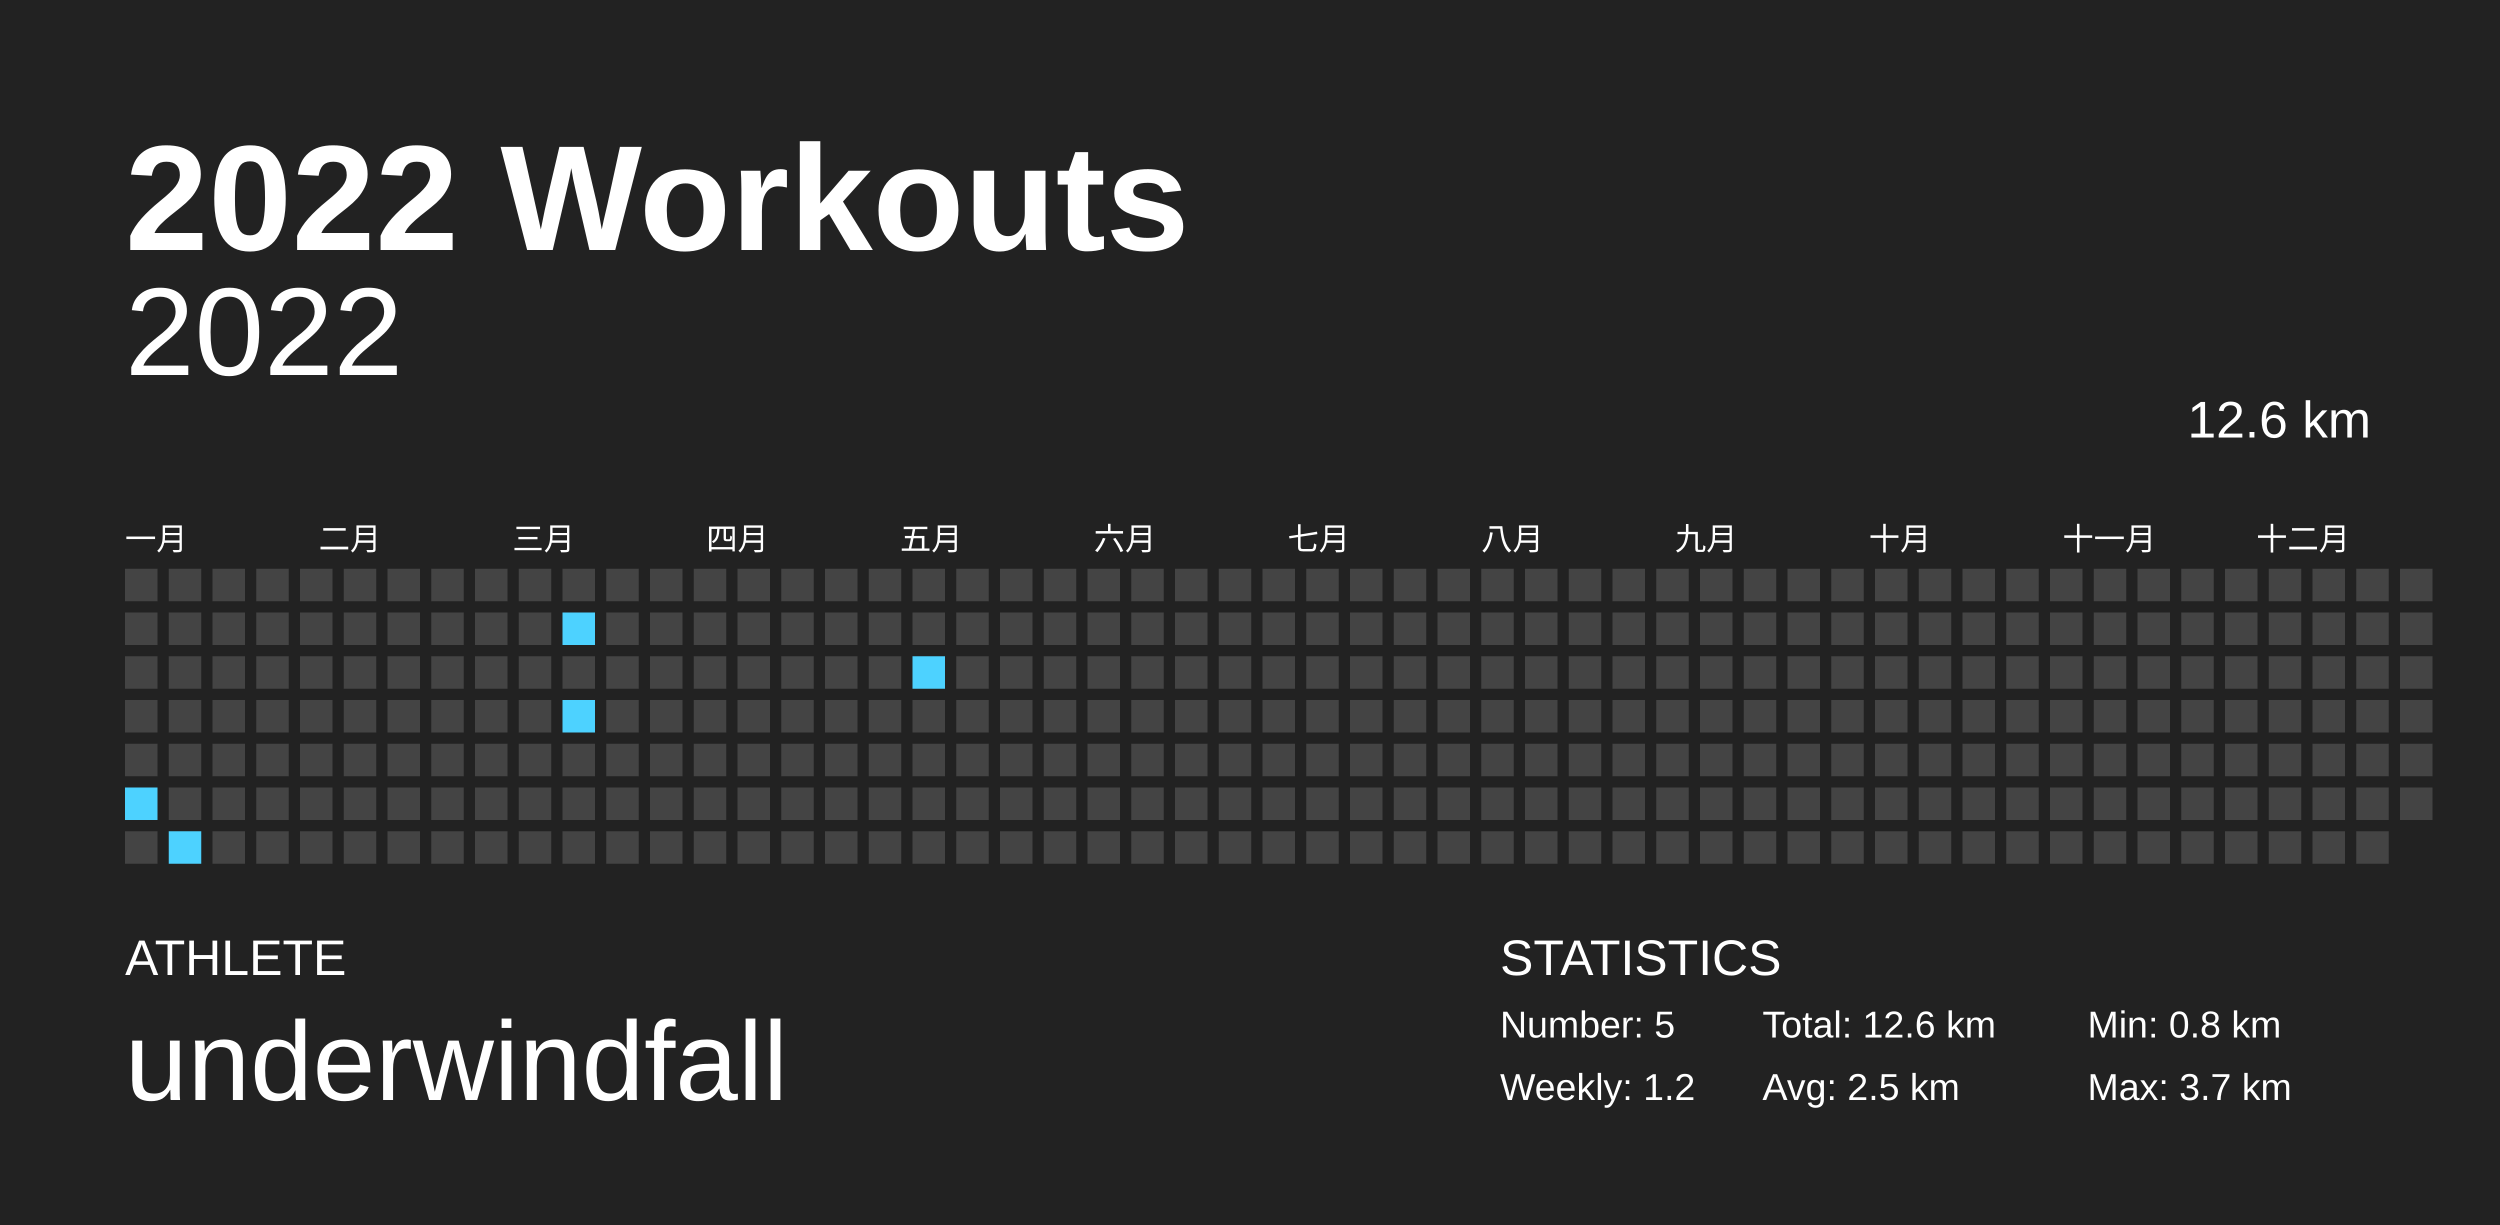
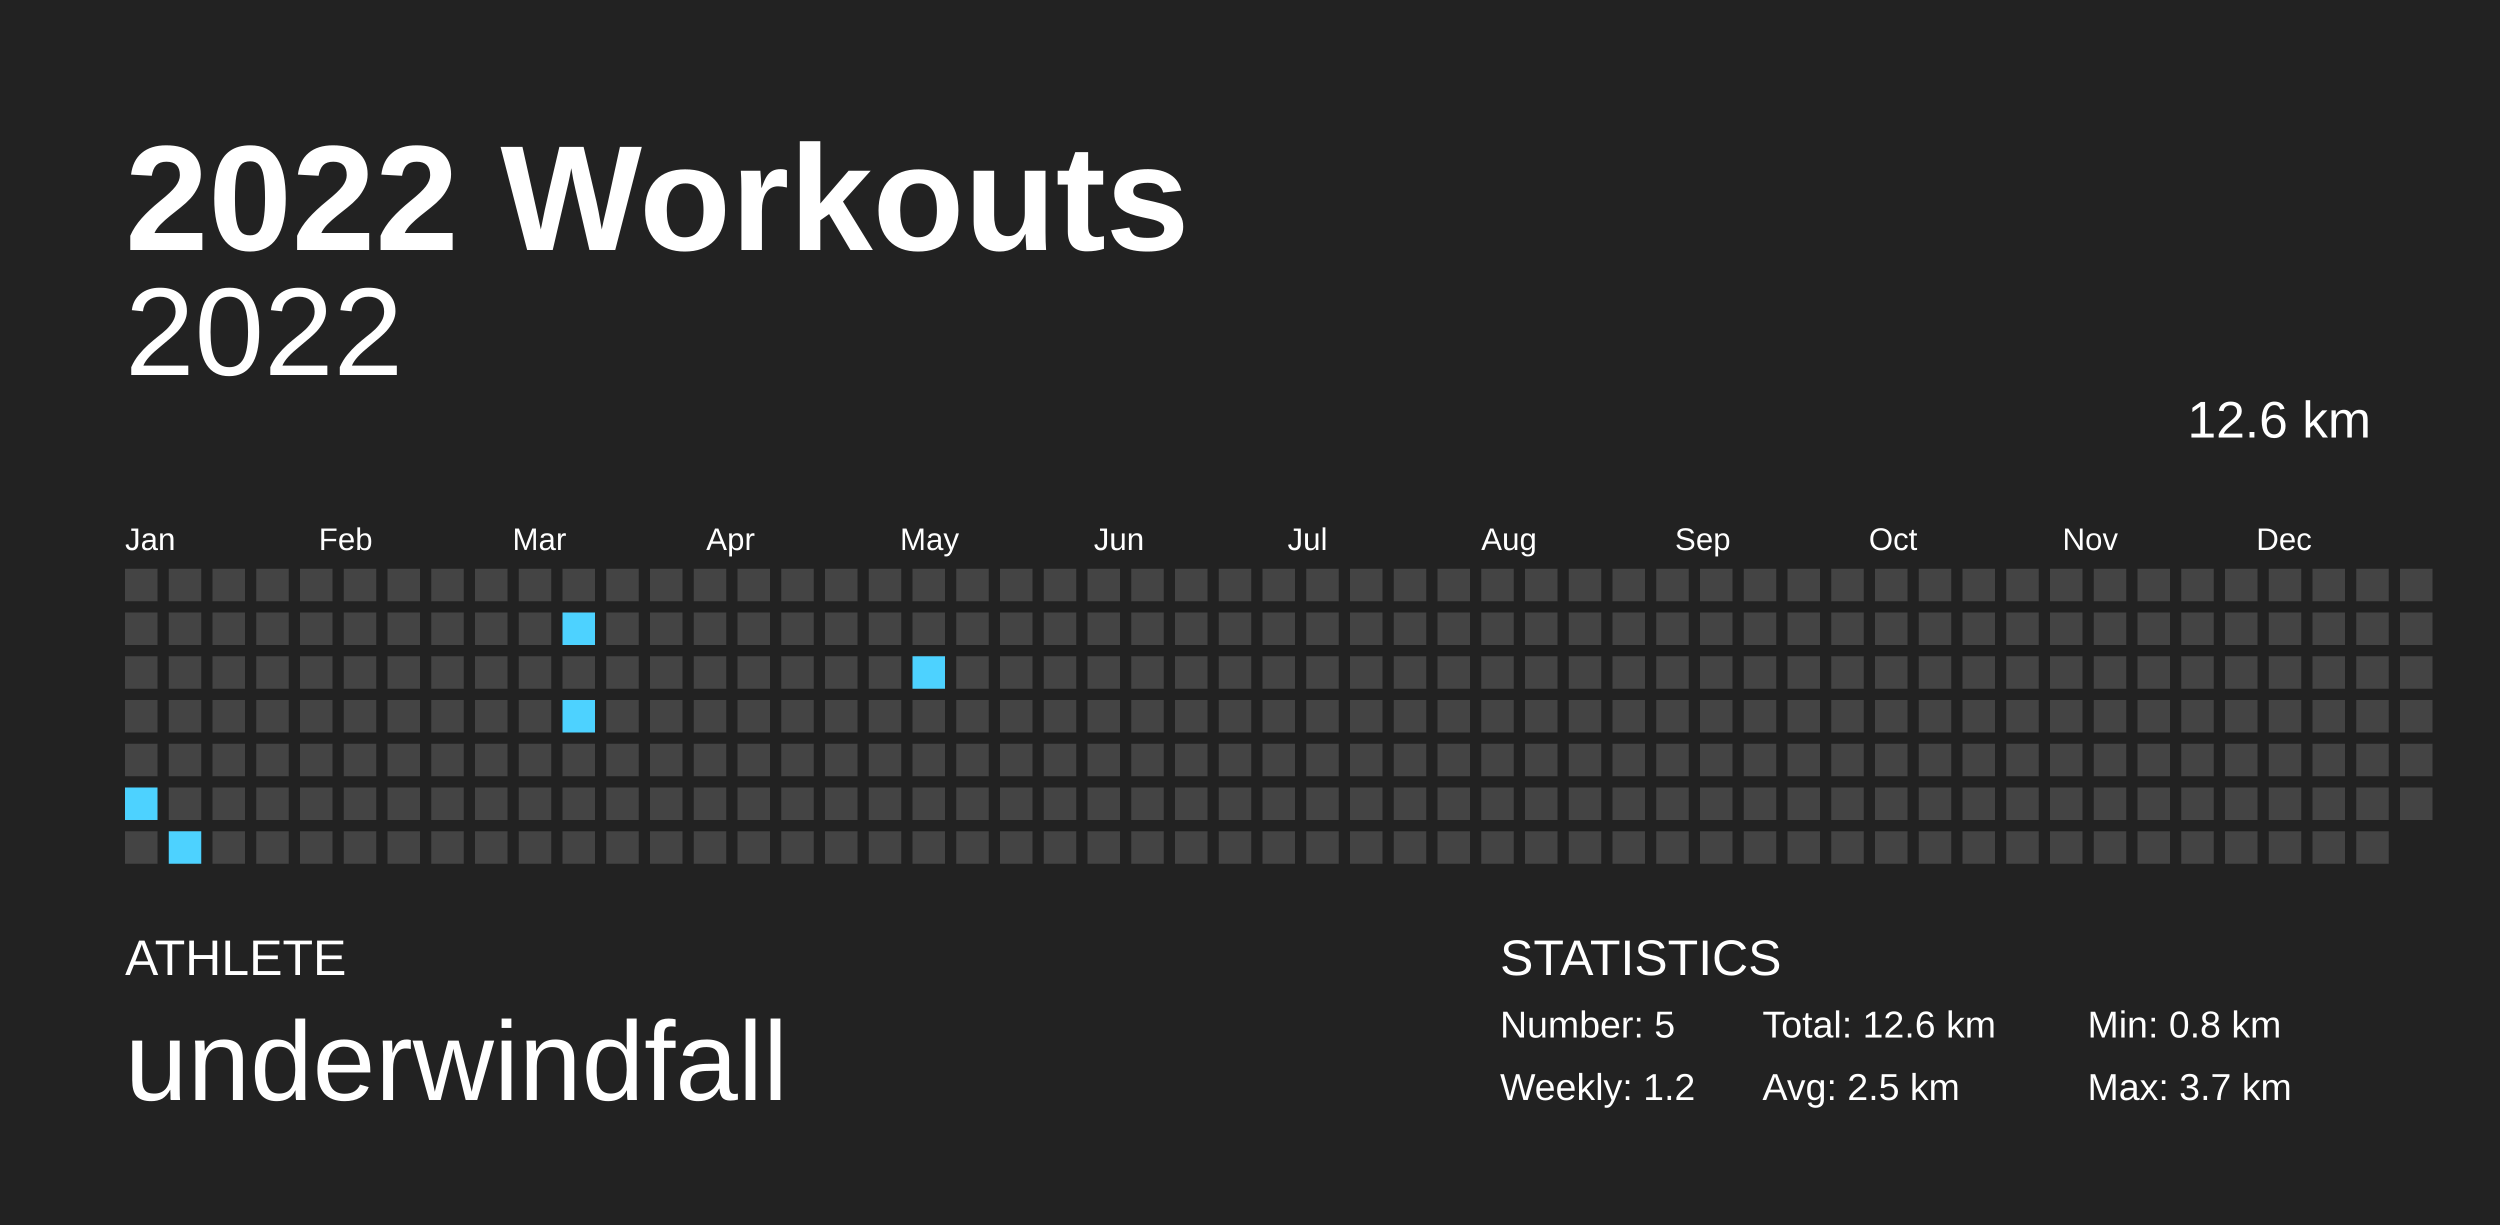
<svg xmlns="http://www.w3.org/2000/svg" baseProfile="full" height="98mm" version="1.1" viewBox="0,0,200,98" width="200mm">
  <defs />
  <rect fill="#222222" height="98" width="200" x="0" y="0" />
  <text fill="#FFFFFF" style="font-size:12px; font-family:Arial; font-weight:bold;" x="10" y="20">2022 Workouts</text>
  <text fill="#FFFFFF" style="font-size:4px; font-family:Arial" x="10" y="78">ATHLETE</text>
  <text fill="#FFFFFF" style="font-size:9px; font-family:Arial" x="10" y="88">underwindfall</text>
  <text fill="#FFFFFF" style="font-size:4px; font-family:Arial" x="120" y="78">STATISTICS</text>
  <text fill="#FFFFFF" style="font-size:3px; font-family:Arial" x="120" y="83">Number: 5</text>
  <text fill="#FFFFFF" style="font-size:3px; font-family:Arial" x="120" y="88">Weekly: 1.2</text>
  <text fill="#FFFFFF" style="font-size:3px; font-family:Arial" x="141" y="83">Total: 12.6 km</text>
  <text fill="#FFFFFF" style="font-size:3px; font-family:Arial" x="141" y="88">Avg: 2.5 km</text>
  <text fill="#FFFFFF" style="font-size:3px; font-family:Arial" x="167" y="83">Min: 0.8 km</text>
  <text fill="#FFFFFF" style="font-size:3px; font-family:Arial" x="167" y="88">Max: 3.7 km</text>
  <text alignment-baseline="hanging" fill="#FFFFFF" style="font-size:10.0px; font-family:Arial;" x="10" y="30">2022</text>
  <text alignment-baseline="hanging" fill="#FFFFFF" style="font-size:4.125px; font-family:Arial;" x="175" y="35">12.6 km</text>
-   <text fill="#FFFFFF" style="font-size:2.5px; font-family:Arial" x="10.0" y="44">一月</text>
-   <text fill="#FFFFFF" style="font-size:2.5px; font-family:Arial" x="25.5" y="44">二月</text>
-   <text fill="#FFFFFF" style="font-size:2.5px; font-family:Arial" x="41.0" y="44">三月</text>
-   <text fill="#FFFFFF" style="font-size:2.5px; font-family:Arial" x="56.5" y="44">四月</text>
-   <text fill="#FFFFFF" style="font-size:2.5px; font-family:Arial" x="72.0" y="44">五月</text>
-   <text fill="#FFFFFF" style="font-size:2.5px; font-family:Arial" x="87.5" y="44">六月</text>
-   <text fill="#FFFFFF" style="font-size:2.5px; font-family:Arial" x="103.0" y="44">七月</text>
-   <text fill="#FFFFFF" style="font-size:2.5px; font-family:Arial" x="118.5" y="44">八月</text>
-   <text fill="#FFFFFF" style="font-size:2.5px; font-family:Arial" x="134.0" y="44">九月</text>
-   <text fill="#FFFFFF" style="font-size:2.5px; font-family:Arial" x="149.5" y="44">十月</text>
-   <text fill="#FFFFFF" style="font-size:2.5px; font-family:Arial" x="165.0" y="44">十一月</text>
-   <text fill="#FFFFFF" style="font-size:2.5px; font-family:Arial" x="180.5" y="44">十二月</text>
+   <text fill="#FFFFFF" style="font-size:2.5px; font-family:Arial" x="10.0" y="44">Jan</text>
+   <text fill="#FFFFFF" style="font-size:2.5px; font-family:Arial" x="25.5" y="44">Feb</text>
+   <text fill="#FFFFFF" style="font-size:2.5px; font-family:Arial" x="41.0" y="44">Mar</text>
+   <text fill="#FFFFFF" style="font-size:2.5px; font-family:Arial" x="56.5" y="44">Apr</text>
+   <text fill="#FFFFFF" style="font-size:2.5px; font-family:Arial" x="72.0" y="44">May</text>
+   <text fill="#FFFFFF" style="font-size:2.5px; font-family:Arial" x="87.5" y="44">Jun</text>
+   <text fill="#FFFFFF" style="font-size:2.5px; font-family:Arial" x="103.0" y="44">Jul</text>
+   <text fill="#FFFFFF" style="font-size:2.5px; font-family:Arial" x="118.5" y="44">Aug</text>
+   <text fill="#FFFFFF" style="font-size:2.5px; font-family:Arial" x="134.0" y="44">Sep</text>
+   <text fill="#FFFFFF" style="font-size:2.5px; font-family:Arial" x="149.5" y="44">Oct</text>
+   <text fill="#FFFFFF" style="font-size:2.5px; font-family:Arial" x="165.0" y="44">Nov</text>
+   <text fill="#FFFFFF" style="font-size:2.5px; font-family:Arial" x="180.5" y="44">Dec</text>
  <rect fill="#444444" height="2.6" width="2.6" x="10.0" y="45.5" />
  <rect fill="#444444" height="2.6" width="2.6" x="10.0" y="49.0" />
  <rect fill="#444444" height="2.6" width="2.6" x="10.0" y="52.5" />
  <rect fill="#444444" height="2.6" width="2.6" x="10.0" y="56.0" />
  <rect fill="#444444" height="2.6" width="2.6" x="10.0" y="59.5" />
  <rect fill="#4dd2ff" height="2.6" width="2.6" x="10.0" y="63.0" />
  <rect fill="#444444" height="2.6" width="2.6" x="10.0" y="66.5" />
  <rect fill="#444444" height="2.6" width="2.6" x="13.5" y="45.5" />
  <rect fill="#444444" height="2.6" width="2.6" x="13.5" y="49.0" />
  <rect fill="#444444" height="2.6" width="2.6" x="13.5" y="52.5" />
  <rect fill="#444444" height="2.6" width="2.6" x="13.5" y="56.0" />
  <rect fill="#444444" height="2.6" width="2.6" x="13.5" y="59.5" />
  <rect fill="#444444" height="2.6" width="2.6" x="13.5" y="63.0" />
  <rect fill="#4dd2ff" height="2.6" width="2.6" x="13.5" y="66.5" />
  <rect fill="#444444" height="2.6" width="2.6" x="17.0" y="45.5" />
  <rect fill="#444444" height="2.6" width="2.6" x="17.0" y="49.0" />
  <rect fill="#444444" height="2.6" width="2.6" x="17.0" y="52.5" />
  <rect fill="#444444" height="2.6" width="2.6" x="17.0" y="56.0" />
  <rect fill="#444444" height="2.6" width="2.6" x="17.0" y="59.5" />
  <rect fill="#444444" height="2.6" width="2.6" x="17.0" y="63.0" />
  <rect fill="#444444" height="2.6" width="2.6" x="17.0" y="66.5" />
  <rect fill="#444444" height="2.6" width="2.6" x="20.5" y="45.5" />
  <rect fill="#444444" height="2.6" width="2.6" x="20.5" y="49.0" />
  <rect fill="#444444" height="2.6" width="2.6" x="20.5" y="52.5" />
  <rect fill="#444444" height="2.6" width="2.6" x="20.5" y="56.0" />
  <rect fill="#444444" height="2.6" width="2.6" x="20.5" y="59.5" />
  <rect fill="#444444" height="2.6" width="2.6" x="20.5" y="63.0" />
  <rect fill="#444444" height="2.6" width="2.6" x="20.5" y="66.5" />
  <rect fill="#444444" height="2.6" width="2.6" x="24.0" y="45.5" />
  <rect fill="#444444" height="2.6" width="2.6" x="24.0" y="49.0" />
  <rect fill="#444444" height="2.6" width="2.6" x="24.0" y="52.5" />
  <rect fill="#444444" height="2.6" width="2.6" x="24.0" y="56.0" />
  <rect fill="#444444" height="2.6" width="2.6" x="24.0" y="59.5" />
  <rect fill="#444444" height="2.6" width="2.6" x="24.0" y="63.0" />
  <rect fill="#444444" height="2.6" width="2.6" x="24.0" y="66.5" />
  <rect fill="#444444" height="2.6" width="2.6" x="27.5" y="45.5" />
  <rect fill="#444444" height="2.6" width="2.6" x="27.5" y="49.0" />
  <rect fill="#444444" height="2.6" width="2.6" x="27.5" y="52.5" />
  <rect fill="#444444" height="2.6" width="2.6" x="27.5" y="56.0" />
  <rect fill="#444444" height="2.6" width="2.6" x="27.5" y="59.5" />
  <rect fill="#444444" height="2.6" width="2.6" x="27.5" y="63.0" />
  <rect fill="#444444" height="2.6" width="2.6" x="27.5" y="66.5" />
  <rect fill="#444444" height="2.6" width="2.6" x="31.0" y="45.5" />
  <rect fill="#444444" height="2.6" width="2.6" x="31.0" y="49.0" />
  <rect fill="#444444" height="2.6" width="2.6" x="31.0" y="52.5" />
  <rect fill="#444444" height="2.6" width="2.6" x="31.0" y="56.0" />
  <rect fill="#444444" height="2.6" width="2.6" x="31.0" y="59.5" />
  <rect fill="#444444" height="2.6" width="2.6" x="31.0" y="63.0" />
  <rect fill="#444444" height="2.6" width="2.6" x="31.0" y="66.5" />
  <rect fill="#444444" height="2.6" width="2.6" x="34.5" y="45.5" />
  <rect fill="#444444" height="2.6" width="2.6" x="34.5" y="49.0" />
  <rect fill="#444444" height="2.6" width="2.6" x="34.5" y="52.5" />
  <rect fill="#444444" height="2.6" width="2.6" x="34.5" y="56.0" />
  <rect fill="#444444" height="2.6" width="2.6" x="34.5" y="59.5" />
  <rect fill="#444444" height="2.6" width="2.6" x="34.5" y="63.0" />
  <rect fill="#444444" height="2.6" width="2.6" x="34.5" y="66.5" />
  <rect fill="#444444" height="2.6" width="2.6" x="38.0" y="45.5" />
  <rect fill="#444444" height="2.6" width="2.6" x="38.0" y="49.0" />
  <rect fill="#444444" height="2.6" width="2.6" x="38.0" y="52.5" />
  <rect fill="#444444" height="2.6" width="2.6" x="38.0" y="56.0" />
  <rect fill="#444444" height="2.6" width="2.6" x="38.0" y="59.5" />
  <rect fill="#444444" height="2.6" width="2.6" x="38.0" y="63.0" />
  <rect fill="#444444" height="2.6" width="2.6" x="38.0" y="66.5" />
  <rect fill="#444444" height="2.6" width="2.6" x="41.5" y="45.5" />
  <rect fill="#444444" height="2.6" width="2.6" x="41.5" y="49.0" />
  <rect fill="#444444" height="2.6" width="2.6" x="41.5" y="52.5" />
  <rect fill="#444444" height="2.6" width="2.6" x="41.5" y="56.0" />
  <rect fill="#444444" height="2.6" width="2.6" x="41.5" y="59.5" />
  <rect fill="#444444" height="2.6" width="2.6" x="41.5" y="63.0" />
  <rect fill="#444444" height="2.6" width="2.6" x="41.5" y="66.5" />
  <rect fill="#444444" height="2.6" width="2.6" x="45.0" y="45.5" />
  <rect fill="#4dd2ff" height="2.6" width="2.6" x="45.0" y="49.0" />
  <rect fill="#444444" height="2.6" width="2.6" x="45.0" y="52.5" />
  <rect fill="#4dd2ff" height="2.6" width="2.6" x="45.0" y="56.0" />
  <rect fill="#444444" height="2.6" width="2.6" x="45.0" y="59.5" />
  <rect fill="#444444" height="2.6" width="2.6" x="45.0" y="63.0" />
  <rect fill="#444444" height="2.6" width="2.6" x="45.0" y="66.5" />
  <rect fill="#444444" height="2.6" width="2.6" x="48.5" y="45.5" />
  <rect fill="#444444" height="2.6" width="2.6" x="48.5" y="49.0" />
  <rect fill="#444444" height="2.6" width="2.6" x="48.5" y="52.5" />
  <rect fill="#444444" height="2.6" width="2.6" x="48.5" y="56.0" />
  <rect fill="#444444" height="2.6" width="2.6" x="48.5" y="59.5" />
  <rect fill="#444444" height="2.6" width="2.6" x="48.5" y="63.0" />
  <rect fill="#444444" height="2.6" width="2.6" x="48.5" y="66.5" />
  <rect fill="#444444" height="2.6" width="2.6" x="52.0" y="45.5" />
  <rect fill="#444444" height="2.6" width="2.6" x="52.0" y="49.0" />
  <rect fill="#444444" height="2.6" width="2.6" x="52.0" y="52.5" />
  <rect fill="#444444" height="2.6" width="2.6" x="52.0" y="56.0" />
  <rect fill="#444444" height="2.6" width="2.6" x="52.0" y="59.5" />
  <rect fill="#444444" height="2.6" width="2.6" x="52.0" y="63.0" />
  <rect fill="#444444" height="2.6" width="2.6" x="52.0" y="66.5" />
  <rect fill="#444444" height="2.6" width="2.6" x="55.5" y="45.5" />
  <rect fill="#444444" height="2.6" width="2.6" x="55.5" y="49.0" />
  <rect fill="#444444" height="2.6" width="2.6" x="55.5" y="52.5" />
  <rect fill="#444444" height="2.6" width="2.6" x="55.5" y="56.0" />
  <rect fill="#444444" height="2.6" width="2.6" x="55.5" y="59.5" />
  <rect fill="#444444" height="2.6" width="2.6" x="55.5" y="63.0" />
  <rect fill="#444444" height="2.6" width="2.6" x="55.5" y="66.5" />
  <rect fill="#444444" height="2.6" width="2.6" x="59.0" y="45.5" />
  <rect fill="#444444" height="2.6" width="2.6" x="59.0" y="49.0" />
  <rect fill="#444444" height="2.6" width="2.6" x="59.0" y="52.5" />
  <rect fill="#444444" height="2.6" width="2.6" x="59.0" y="56.0" />
  <rect fill="#444444" height="2.6" width="2.6" x="59.0" y="59.5" />
  <rect fill="#444444" height="2.6" width="2.6" x="59.0" y="63.0" />
  <rect fill="#444444" height="2.6" width="2.6" x="59.0" y="66.5" />
  <rect fill="#444444" height="2.6" width="2.6" x="62.5" y="45.5" />
  <rect fill="#444444" height="2.6" width="2.6" x="62.5" y="49.0" />
  <rect fill="#444444" height="2.6" width="2.6" x="62.5" y="52.5" />
  <rect fill="#444444" height="2.6" width="2.6" x="62.5" y="56.0" />
  <rect fill="#444444" height="2.6" width="2.6" x="62.5" y="59.5" />
  <rect fill="#444444" height="2.6" width="2.6" x="62.5" y="63.0" />
  <rect fill="#444444" height="2.6" width="2.6" x="62.5" y="66.5" />
  <rect fill="#444444" height="2.6" width="2.6" x="66.0" y="45.5" />
  <rect fill="#444444" height="2.6" width="2.6" x="66.0" y="49.0" />
  <rect fill="#444444" height="2.6" width="2.6" x="66.0" y="52.5" />
  <rect fill="#444444" height="2.6" width="2.6" x="66.0" y="56.0" />
  <rect fill="#444444" height="2.6" width="2.6" x="66.0" y="59.5" />
  <rect fill="#444444" height="2.6" width="2.6" x="66.0" y="63.0" />
  <rect fill="#444444" height="2.6" width="2.6" x="66.0" y="66.5" />
  <rect fill="#444444" height="2.6" width="2.6" x="69.5" y="45.5" />
  <rect fill="#444444" height="2.6" width="2.6" x="69.5" y="49.0" />
  <rect fill="#444444" height="2.6" width="2.6" x="69.5" y="52.5" />
  <rect fill="#444444" height="2.6" width="2.6" x="69.5" y="56.0" />
  <rect fill="#444444" height="2.6" width="2.6" x="69.5" y="59.5" />
  <rect fill="#444444" height="2.6" width="2.6" x="69.5" y="63.0" />
  <rect fill="#444444" height="2.6" width="2.6" x="69.5" y="66.5" />
  <rect fill="#444444" height="2.6" width="2.6" x="73.0" y="45.5" />
  <rect fill="#444444" height="2.6" width="2.6" x="73.0" y="49.0" />
  <rect fill="#4dd2ff" height="2.6" width="2.6" x="73.0" y="52.5" />
  <rect fill="#444444" height="2.6" width="2.6" x="73.0" y="56.0" />
  <rect fill="#444444" height="2.6" width="2.6" x="73.0" y="59.5" />
  <rect fill="#444444" height="2.6" width="2.6" x="73.0" y="63.0" />
  <rect fill="#444444" height="2.6" width="2.6" x="73.0" y="66.5" />
  <rect fill="#444444" height="2.6" width="2.6" x="76.5" y="45.5" />
  <rect fill="#444444" height="2.6" width="2.6" x="76.5" y="49.0" />
  <rect fill="#444444" height="2.6" width="2.6" x="76.5" y="52.5" />
  <rect fill="#444444" height="2.6" width="2.6" x="76.5" y="56.0" />
  <rect fill="#444444" height="2.6" width="2.6" x="76.5" y="59.5" />
  <rect fill="#444444" height="2.6" width="2.6" x="76.5" y="63.0" />
  <rect fill="#444444" height="2.6" width="2.6" x="76.5" y="66.5" />
  <rect fill="#444444" height="2.6" width="2.6" x="80.0" y="45.5" />
  <rect fill="#444444" height="2.6" width="2.6" x="80.0" y="49.0" />
  <rect fill="#444444" height="2.6" width="2.6" x="80.0" y="52.5" />
  <rect fill="#444444" height="2.6" width="2.6" x="80.0" y="56.0" />
  <rect fill="#444444" height="2.6" width="2.6" x="80.0" y="59.5" />
  <rect fill="#444444" height="2.6" width="2.6" x="80.0" y="63.0" />
  <rect fill="#444444" height="2.6" width="2.6" x="80.0" y="66.5" />
  <rect fill="#444444" height="2.6" width="2.6" x="83.5" y="45.5" />
  <rect fill="#444444" height="2.6" width="2.6" x="83.5" y="49.0" />
  <rect fill="#444444" height="2.6" width="2.6" x="83.5" y="52.5" />
  <rect fill="#444444" height="2.6" width="2.6" x="83.5" y="56.0" />
  <rect fill="#444444" height="2.6" width="2.6" x="83.5" y="59.5" />
  <rect fill="#444444" height="2.6" width="2.6" x="83.5" y="63.0" />
  <rect fill="#444444" height="2.6" width="2.6" x="83.5" y="66.5" />
  <rect fill="#444444" height="2.6" width="2.6" x="87.0" y="45.5" />
  <rect fill="#444444" height="2.6" width="2.6" x="87.0" y="49.0" />
  <rect fill="#444444" height="2.6" width="2.6" x="87.0" y="52.5" />
  <rect fill="#444444" height="2.6" width="2.6" x="87.0" y="56.0" />
  <rect fill="#444444" height="2.6" width="2.6" x="87.0" y="59.5" />
  <rect fill="#444444" height="2.6" width="2.6" x="87.0" y="63.0" />
  <rect fill="#444444" height="2.6" width="2.6" x="87.0" y="66.5" />
  <rect fill="#444444" height="2.6" width="2.6" x="90.5" y="45.5" />
  <rect fill="#444444" height="2.6" width="2.6" x="90.5" y="49.0" />
  <rect fill="#444444" height="2.6" width="2.6" x="90.5" y="52.5" />
  <rect fill="#444444" height="2.6" width="2.6" x="90.5" y="56.0" />
  <rect fill="#444444" height="2.6" width="2.6" x="90.5" y="59.5" />
  <rect fill="#444444" height="2.6" width="2.6" x="90.5" y="63.0" />
  <rect fill="#444444" height="2.6" width="2.6" x="90.5" y="66.5" />
  <rect fill="#444444" height="2.6" width="2.6" x="94.0" y="45.5" />
  <rect fill="#444444" height="2.6" width="2.6" x="94.0" y="49.0" />
  <rect fill="#444444" height="2.6" width="2.6" x="94.0" y="52.5" />
  <rect fill="#444444" height="2.6" width="2.6" x="94.0" y="56.0" />
  <rect fill="#444444" height="2.6" width="2.6" x="94.0" y="59.5" />
  <rect fill="#444444" height="2.6" width="2.6" x="94.0" y="63.0" />
  <rect fill="#444444" height="2.6" width="2.6" x="94.0" y="66.5" />
  <rect fill="#444444" height="2.6" width="2.6" x="97.5" y="45.5" />
  <rect fill="#444444" height="2.6" width="2.6" x="97.5" y="49.0" />
  <rect fill="#444444" height="2.6" width="2.6" x="97.5" y="52.5" />
  <rect fill="#444444" height="2.6" width="2.6" x="97.5" y="56.0" />
  <rect fill="#444444" height="2.6" width="2.6" x="97.5" y="59.5" />
  <rect fill="#444444" height="2.6" width="2.6" x="97.5" y="63.0" />
  <rect fill="#444444" height="2.6" width="2.6" x="97.5" y="66.5" />
  <rect fill="#444444" height="2.6" width="2.6" x="101.0" y="45.5" />
  <rect fill="#444444" height="2.6" width="2.6" x="101.0" y="49.0" />
  <rect fill="#444444" height="2.6" width="2.6" x="101.0" y="52.5" />
  <rect fill="#444444" height="2.6" width="2.6" x="101.0" y="56.0" />
  <rect fill="#444444" height="2.6" width="2.6" x="101.0" y="59.5" />
  <rect fill="#444444" height="2.6" width="2.6" x="101.0" y="63.0" />
  <rect fill="#444444" height="2.6" width="2.6" x="101.0" y="66.5" />
  <rect fill="#444444" height="2.6" width="2.6" x="104.5" y="45.5" />
  <rect fill="#444444" height="2.6" width="2.6" x="104.5" y="49.0" />
  <rect fill="#444444" height="2.6" width="2.6" x="104.5" y="52.5" />
  <rect fill="#444444" height="2.6" width="2.6" x="104.5" y="56.0" />
  <rect fill="#444444" height="2.6" width="2.6" x="104.5" y="59.5" />
  <rect fill="#444444" height="2.6" width="2.6" x="104.5" y="63.0" />
  <rect fill="#444444" height="2.6" width="2.6" x="104.5" y="66.5" />
  <rect fill="#444444" height="2.6" width="2.6" x="108.0" y="45.5" />
  <rect fill="#444444" height="2.6" width="2.6" x="108.0" y="49.0" />
  <rect fill="#444444" height="2.6" width="2.6" x="108.0" y="52.5" />
  <rect fill="#444444" height="2.6" width="2.6" x="108.0" y="56.0" />
  <rect fill="#444444" height="2.6" width="2.6" x="108.0" y="59.5" />
  <rect fill="#444444" height="2.6" width="2.6" x="108.0" y="63.0" />
  <rect fill="#444444" height="2.6" width="2.6" x="108.0" y="66.5" />
  <rect fill="#444444" height="2.6" width="2.6" x="111.5" y="45.5" />
  <rect fill="#444444" height="2.6" width="2.6" x="111.5" y="49.0" />
  <rect fill="#444444" height="2.6" width="2.6" x="111.5" y="52.5" />
  <rect fill="#444444" height="2.6" width="2.6" x="111.5" y="56.0" />
  <rect fill="#444444" height="2.6" width="2.6" x="111.5" y="59.5" />
  <rect fill="#444444" height="2.6" width="2.6" x="111.5" y="63.0" />
  <rect fill="#444444" height="2.6" width="2.6" x="111.5" y="66.5" />
  <rect fill="#444444" height="2.6" width="2.6" x="115.0" y="45.5" />
  <rect fill="#444444" height="2.6" width="2.6" x="115.0" y="49.0" />
  <rect fill="#444444" height="2.6" width="2.6" x="115.0" y="52.5" />
  <rect fill="#444444" height="2.6" width="2.6" x="115.0" y="56.0" />
  <rect fill="#444444" height="2.6" width="2.6" x="115.0" y="59.5" />
  <rect fill="#444444" height="2.6" width="2.6" x="115.0" y="63.0" />
  <rect fill="#444444" height="2.6" width="2.6" x="115.0" y="66.5" />
  <rect fill="#444444" height="2.6" width="2.6" x="118.5" y="45.5" />
  <rect fill="#444444" height="2.6" width="2.6" x="118.5" y="49.0" />
  <rect fill="#444444" height="2.6" width="2.6" x="118.5" y="52.5" />
  <rect fill="#444444" height="2.6" width="2.6" x="118.5" y="56.0" />
  <rect fill="#444444" height="2.6" width="2.6" x="118.5" y="59.5" />
  <rect fill="#444444" height="2.6" width="2.6" x="118.5" y="63.0" />
  <rect fill="#444444" height="2.6" width="2.6" x="118.5" y="66.5" />
  <rect fill="#444444" height="2.6" width="2.6" x="122.0" y="45.5" />
  <rect fill="#444444" height="2.6" width="2.6" x="122.0" y="49.0" />
  <rect fill="#444444" height="2.6" width="2.6" x="122.0" y="52.5" />
  <rect fill="#444444" height="2.6" width="2.6" x="122.0" y="56.0" />
  <rect fill="#444444" height="2.6" width="2.6" x="122.0" y="59.5" />
  <rect fill="#444444" height="2.6" width="2.6" x="122.0" y="63.0" />
  <rect fill="#444444" height="2.6" width="2.6" x="122.0" y="66.5" />
  <rect fill="#444444" height="2.6" width="2.6" x="125.5" y="45.5" />
  <rect fill="#444444" height="2.6" width="2.6" x="125.5" y="49.0" />
  <rect fill="#444444" height="2.6" width="2.6" x="125.5" y="52.5" />
  <rect fill="#444444" height="2.6" width="2.6" x="125.5" y="56.0" />
  <rect fill="#444444" height="2.6" width="2.6" x="125.5" y="59.5" />
  <rect fill="#444444" height="2.6" width="2.6" x="125.5" y="63.0" />
  <rect fill="#444444" height="2.6" width="2.6" x="125.5" y="66.5" />
  <rect fill="#444444" height="2.6" width="2.6" x="129.0" y="45.5" />
  <rect fill="#444444" height="2.6" width="2.6" x="129.0" y="49.0" />
  <rect fill="#444444" height="2.6" width="2.6" x="129.0" y="52.5" />
  <rect fill="#444444" height="2.6" width="2.6" x="129.0" y="56.0" />
  <rect fill="#444444" height="2.6" width="2.6" x="129.0" y="59.5" />
  <rect fill="#444444" height="2.6" width="2.6" x="129.0" y="63.0" />
  <rect fill="#444444" height="2.6" width="2.6" x="129.0" y="66.5" />
  <rect fill="#444444" height="2.6" width="2.6" x="132.5" y="45.5" />
  <rect fill="#444444" height="2.6" width="2.6" x="132.5" y="49.0" />
  <rect fill="#444444" height="2.6" width="2.6" x="132.5" y="52.5" />
  <rect fill="#444444" height="2.6" width="2.6" x="132.5" y="56.0" />
  <rect fill="#444444" height="2.6" width="2.6" x="132.5" y="59.5" />
  <rect fill="#444444" height="2.6" width="2.6" x="132.5" y="63.0" />
  <rect fill="#444444" height="2.6" width="2.6" x="132.5" y="66.5" />
  <rect fill="#444444" height="2.6" width="2.6" x="136.0" y="45.5" />
  <rect fill="#444444" height="2.6" width="2.6" x="136.0" y="49.0" />
  <rect fill="#444444" height="2.6" width="2.6" x="136.0" y="52.5" />
  <rect fill="#444444" height="2.6" width="2.6" x="136.0" y="56.0" />
  <rect fill="#444444" height="2.6" width="2.6" x="136.0" y="59.5" />
  <rect fill="#444444" height="2.6" width="2.6" x="136.0" y="63.0" />
  <rect fill="#444444" height="2.6" width="2.6" x="136.0" y="66.5" />
  <rect fill="#444444" height="2.6" width="2.6" x="139.5" y="45.5" />
  <rect fill="#444444" height="2.6" width="2.6" x="139.5" y="49.0" />
  <rect fill="#444444" height="2.6" width="2.6" x="139.5" y="52.5" />
  <rect fill="#444444" height="2.6" width="2.6" x="139.5" y="56.0" />
  <rect fill="#444444" height="2.6" width="2.6" x="139.5" y="59.5" />
  <rect fill="#444444" height="2.6" width="2.6" x="139.5" y="63.0" />
  <rect fill="#444444" height="2.6" width="2.6" x="139.5" y="66.5" />
  <rect fill="#444444" height="2.6" width="2.6" x="143.0" y="45.5" />
  <rect fill="#444444" height="2.6" width="2.6" x="143.0" y="49.0" />
  <rect fill="#444444" height="2.6" width="2.6" x="143.0" y="52.5" />
  <rect fill="#444444" height="2.6" width="2.6" x="143.0" y="56.0" />
  <rect fill="#444444" height="2.6" width="2.6" x="143.0" y="59.5" />
  <rect fill="#444444" height="2.6" width="2.6" x="143.0" y="63.0" />
  <rect fill="#444444" height="2.6" width="2.6" x="143.0" y="66.5" />
  <rect fill="#444444" height="2.6" width="2.6" x="146.5" y="45.5" />
  <rect fill="#444444" height="2.6" width="2.6" x="146.5" y="49.0" />
  <rect fill="#444444" height="2.6" width="2.6" x="146.5" y="52.5" />
  <rect fill="#444444" height="2.6" width="2.6" x="146.5" y="56.0" />
  <rect fill="#444444" height="2.6" width="2.6" x="146.5" y="59.5" />
  <rect fill="#444444" height="2.6" width="2.6" x="146.5" y="63.0" />
  <rect fill="#444444" height="2.6" width="2.6" x="146.5" y="66.5" />
  <rect fill="#444444" height="2.6" width="2.6" x="150.0" y="45.5" />
  <rect fill="#444444" height="2.6" width="2.6" x="150.0" y="49.0" />
  <rect fill="#444444" height="2.6" width="2.6" x="150.0" y="52.5" />
  <rect fill="#444444" height="2.6" width="2.6" x="150.0" y="56.0" />
  <rect fill="#444444" height="2.6" width="2.6" x="150.0" y="59.5" />
  <rect fill="#444444" height="2.6" width="2.6" x="150.0" y="63.0" />
  <rect fill="#444444" height="2.6" width="2.6" x="150.0" y="66.5" />
  <rect fill="#444444" height="2.6" width="2.6" x="153.5" y="45.5" />
  <rect fill="#444444" height="2.6" width="2.6" x="153.5" y="49.0" />
  <rect fill="#444444" height="2.6" width="2.6" x="153.5" y="52.5" />
  <rect fill="#444444" height="2.6" width="2.6" x="153.5" y="56.0" />
  <rect fill="#444444" height="2.6" width="2.6" x="153.5" y="59.5" />
  <rect fill="#444444" height="2.6" width="2.6" x="153.5" y="63.0" />
  <rect fill="#444444" height="2.6" width="2.6" x="153.5" y="66.5" />
  <rect fill="#444444" height="2.6" width="2.6" x="157.0" y="45.5" />
  <rect fill="#444444" height="2.6" width="2.6" x="157.0" y="49.0" />
  <rect fill="#444444" height="2.6" width="2.6" x="157.0" y="52.5" />
  <rect fill="#444444" height="2.6" width="2.6" x="157.0" y="56.0" />
  <rect fill="#444444" height="2.6" width="2.6" x="157.0" y="59.5" />
  <rect fill="#444444" height="2.6" width="2.6" x="157.0" y="63.0" />
  <rect fill="#444444" height="2.6" width="2.6" x="157.0" y="66.5" />
  <rect fill="#444444" height="2.6" width="2.6" x="160.5" y="45.5" />
  <rect fill="#444444" height="2.6" width="2.6" x="160.5" y="49.0" />
  <rect fill="#444444" height="2.6" width="2.6" x="160.5" y="52.5" />
  <rect fill="#444444" height="2.6" width="2.6" x="160.5" y="56.0" />
  <rect fill="#444444" height="2.6" width="2.6" x="160.5" y="59.5" />
  <rect fill="#444444" height="2.6" width="2.6" x="160.5" y="63.0" />
  <rect fill="#444444" height="2.6" width="2.6" x="160.5" y="66.5" />
  <rect fill="#444444" height="2.6" width="2.6" x="164.0" y="45.5" />
  <rect fill="#444444" height="2.6" width="2.6" x="164.0" y="49.0" />
  <rect fill="#444444" height="2.6" width="2.6" x="164.0" y="52.5" />
  <rect fill="#444444" height="2.6" width="2.6" x="164.0" y="56.0" />
  <rect fill="#444444" height="2.6" width="2.6" x="164.0" y="59.5" />
  <rect fill="#444444" height="2.6" width="2.6" x="164.0" y="63.0" />
  <rect fill="#444444" height="2.6" width="2.6" x="164.0" y="66.5" />
  <rect fill="#444444" height="2.6" width="2.6" x="167.5" y="45.5" />
  <rect fill="#444444" height="2.6" width="2.6" x="167.5" y="49.0" />
  <rect fill="#444444" height="2.6" width="2.6" x="167.5" y="52.5" />
  <rect fill="#444444" height="2.6" width="2.6" x="167.5" y="56.0" />
  <rect fill="#444444" height="2.6" width="2.6" x="167.5" y="59.5" />
  <rect fill="#444444" height="2.6" width="2.6" x="167.5" y="63.0" />
  <rect fill="#444444" height="2.6" width="2.6" x="167.5" y="66.5" />
  <rect fill="#444444" height="2.6" width="2.6" x="171.0" y="45.5" />
  <rect fill="#444444" height="2.6" width="2.6" x="171.0" y="49.0" />
  <rect fill="#444444" height="2.6" width="2.6" x="171.0" y="52.5" />
  <rect fill="#444444" height="2.6" width="2.6" x="171.0" y="56.0" />
  <rect fill="#444444" height="2.6" width="2.6" x="171.0" y="59.5" />
  <rect fill="#444444" height="2.6" width="2.6" x="171.0" y="63.0" />
  <rect fill="#444444" height="2.6" width="2.6" x="171.0" y="66.5" />
  <rect fill="#444444" height="2.6" width="2.6" x="174.5" y="45.5" />
  <rect fill="#444444" height="2.6" width="2.6" x="174.5" y="49.0" />
  <rect fill="#444444" height="2.6" width="2.6" x="174.5" y="52.5" />
  <rect fill="#444444" height="2.6" width="2.6" x="174.5" y="56.0" />
  <rect fill="#444444" height="2.6" width="2.6" x="174.5" y="59.5" />
  <rect fill="#444444" height="2.6" width="2.6" x="174.5" y="63.0" />
  <rect fill="#444444" height="2.6" width="2.6" x="174.5" y="66.5" />
  <rect fill="#444444" height="2.6" width="2.6" x="178.0" y="45.5" />
  <rect fill="#444444" height="2.6" width="2.6" x="178.0" y="49.0" />
  <rect fill="#444444" height="2.6" width="2.6" x="178.0" y="52.5" />
  <rect fill="#444444" height="2.6" width="2.6" x="178.0" y="56.0" />
  <rect fill="#444444" height="2.6" width="2.6" x="178.0" y="59.5" />
  <rect fill="#444444" height="2.6" width="2.6" x="178.0" y="63.0" />
  <rect fill="#444444" height="2.6" width="2.6" x="178.0" y="66.5" />
  <rect fill="#444444" height="2.6" width="2.6" x="181.5" y="45.5" />
  <rect fill="#444444" height="2.6" width="2.6" x="181.5" y="49.0" />
  <rect fill="#444444" height="2.6" width="2.6" x="181.5" y="52.5" />
  <rect fill="#444444" height="2.6" width="2.6" x="181.5" y="56.0" />
  <rect fill="#444444" height="2.6" width="2.6" x="181.5" y="59.5" />
  <rect fill="#444444" height="2.6" width="2.6" x="181.5" y="63.0" />
  <rect fill="#444444" height="2.6" width="2.6" x="181.5" y="66.5" />
  <rect fill="#444444" height="2.6" width="2.6" x="185.0" y="45.5" />
  <rect fill="#444444" height="2.6" width="2.6" x="185.0" y="49.0" />
  <rect fill="#444444" height="2.6" width="2.6" x="185.0" y="52.5" />
  <rect fill="#444444" height="2.6" width="2.6" x="185.0" y="56.0" />
  <rect fill="#444444" height="2.6" width="2.6" x="185.0" y="59.5" />
  <rect fill="#444444" height="2.6" width="2.6" x="185.0" y="63.0" />
  <rect fill="#444444" height="2.6" width="2.6" x="185.0" y="66.5" />
  <rect fill="#444444" height="2.6" width="2.6" x="188.5" y="45.5" />
  <rect fill="#444444" height="2.6" width="2.6" x="188.5" y="49.0" />
  <rect fill="#444444" height="2.6" width="2.6" x="188.5" y="52.5" />
  <rect fill="#444444" height="2.6" width="2.6" x="188.5" y="56.0" />
  <rect fill="#444444" height="2.6" width="2.6" x="188.5" y="59.5" />
  <rect fill="#444444" height="2.6" width="2.6" x="188.5" y="63.0" />
  <rect fill="#444444" height="2.6" width="2.6" x="188.5" y="66.5" />
  <rect fill="#444444" height="2.6" width="2.6" x="192.0" y="45.5" />
  <rect fill="#444444" height="2.6" width="2.6" x="192.0" y="49.0" />
  <rect fill="#444444" height="2.6" width="2.6" x="192.0" y="52.5" />
  <rect fill="#444444" height="2.6" width="2.6" x="192.0" y="56.0" />
  <rect fill="#444444" height="2.6" width="2.6" x="192.0" y="59.5" />
  <rect fill="#444444" height="2.6" width="2.6" x="192.0" y="63.0" />
</svg>
